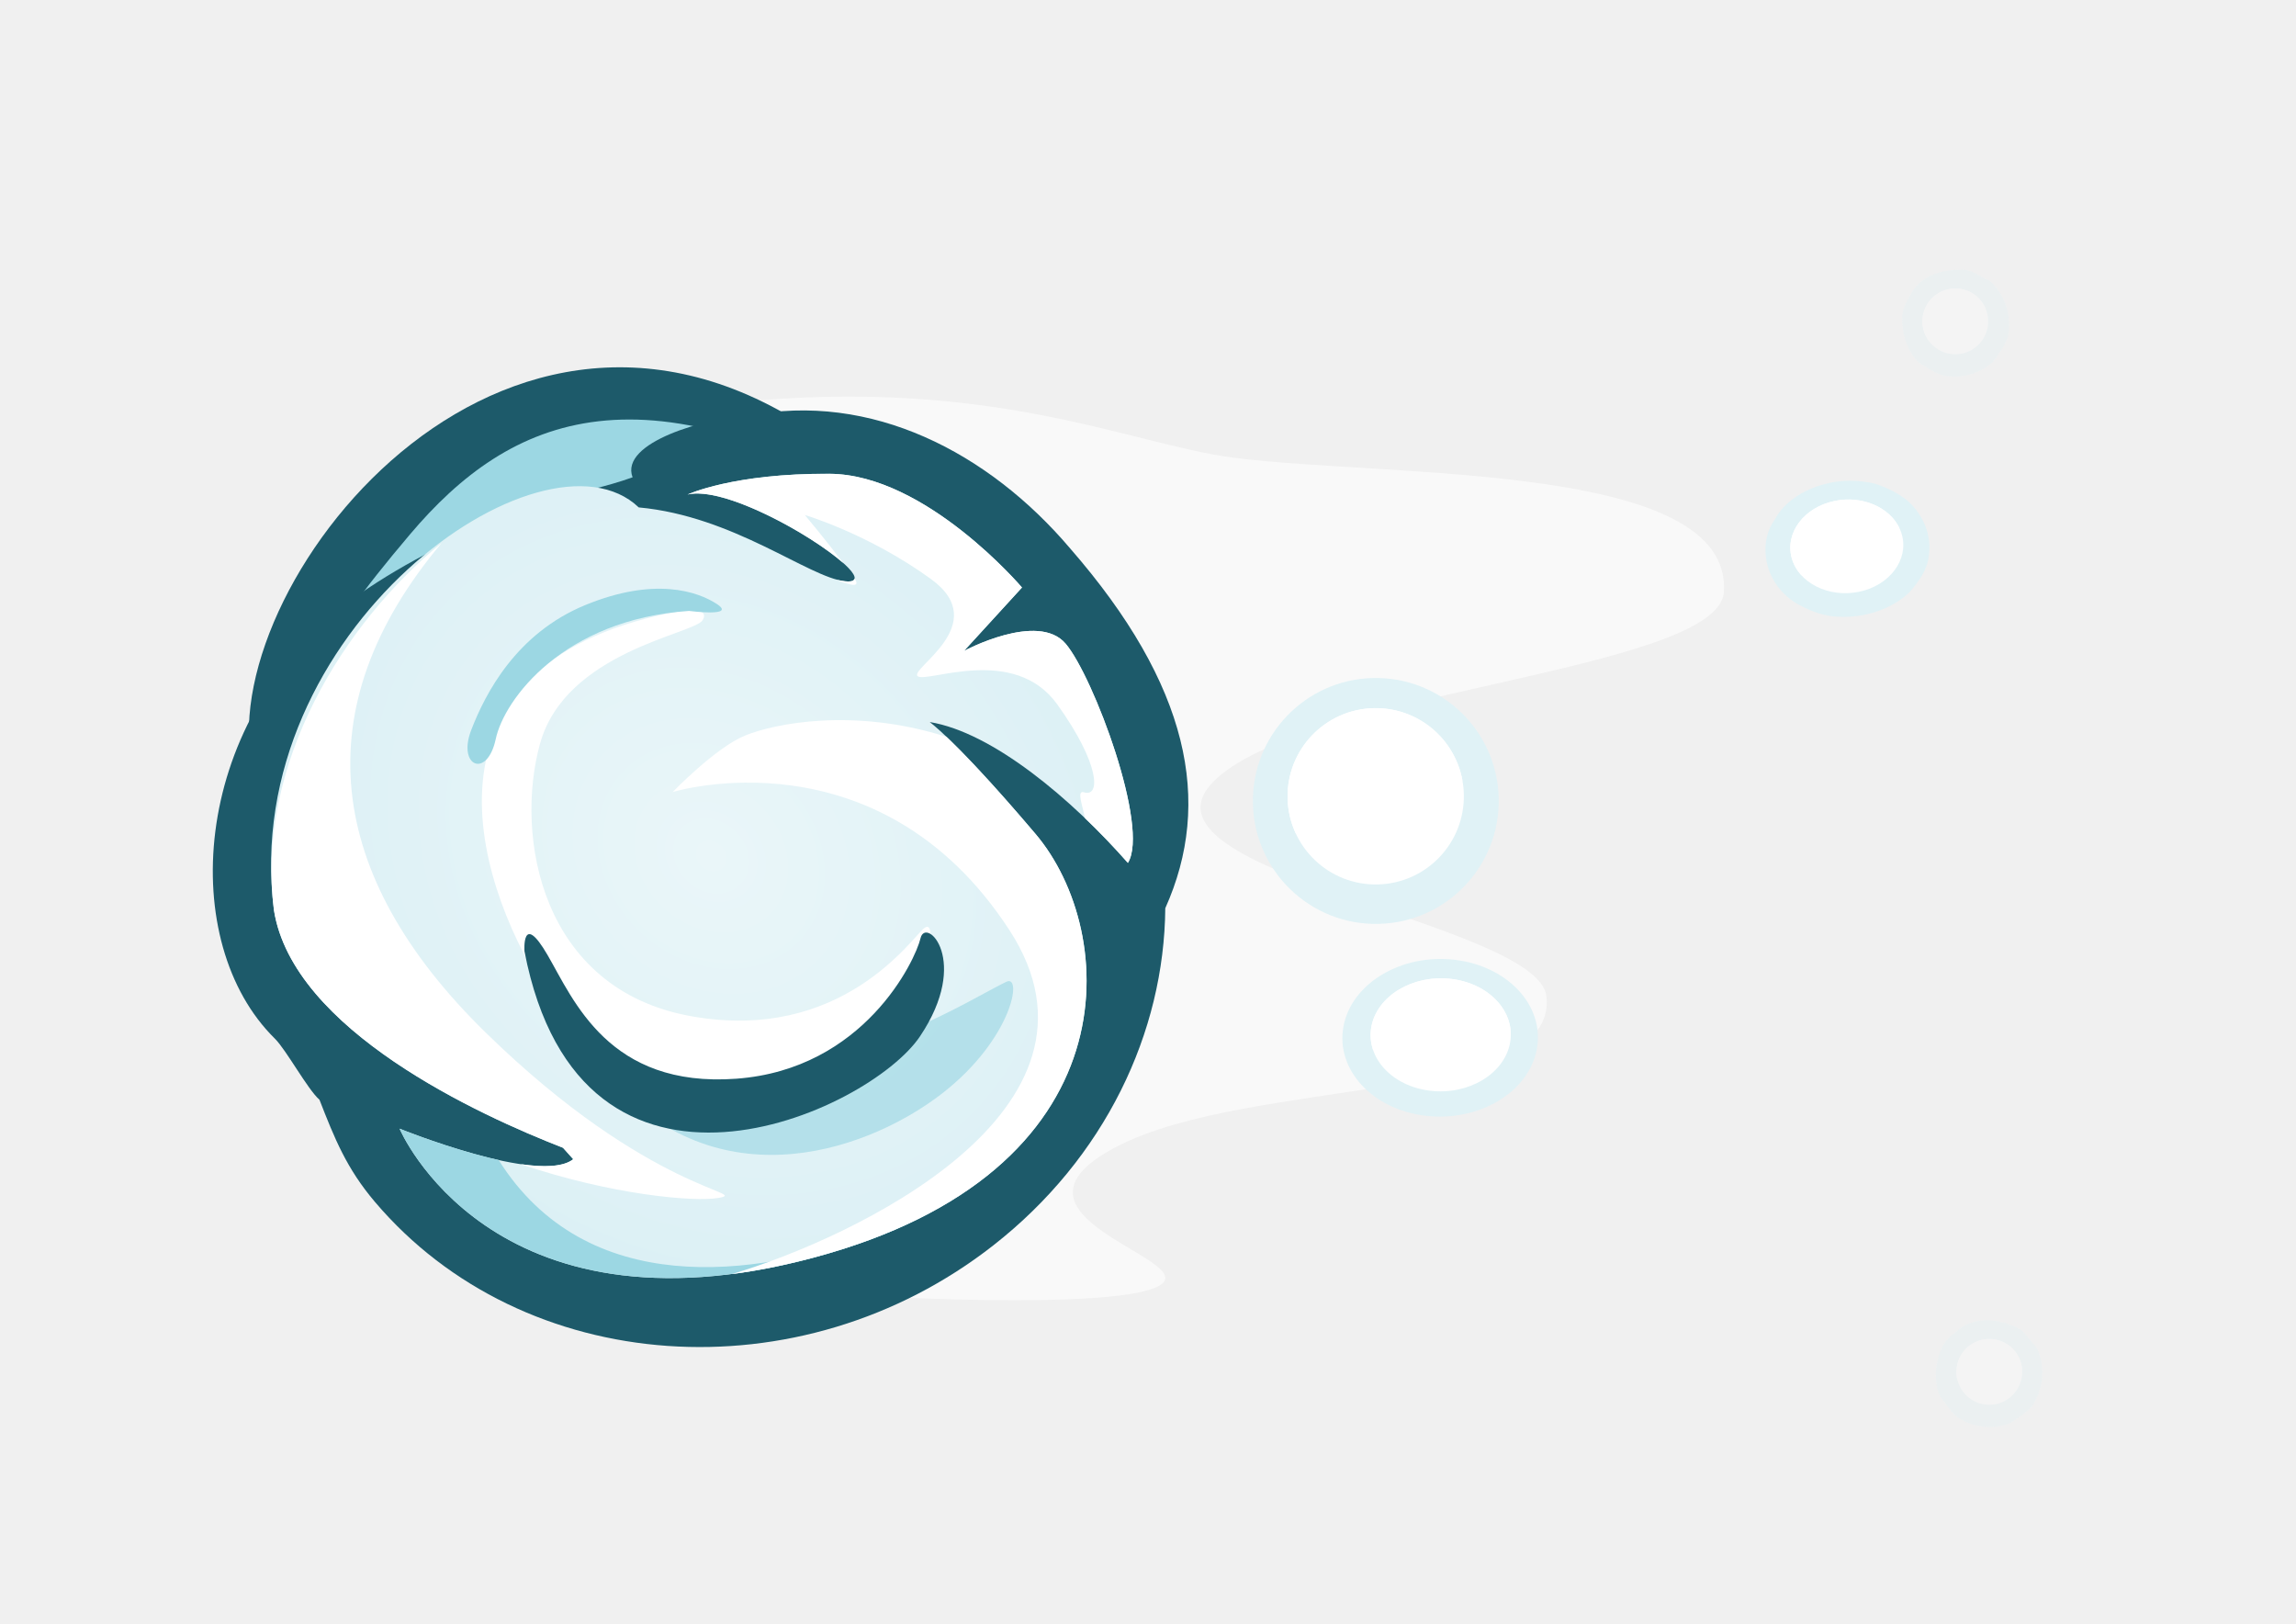
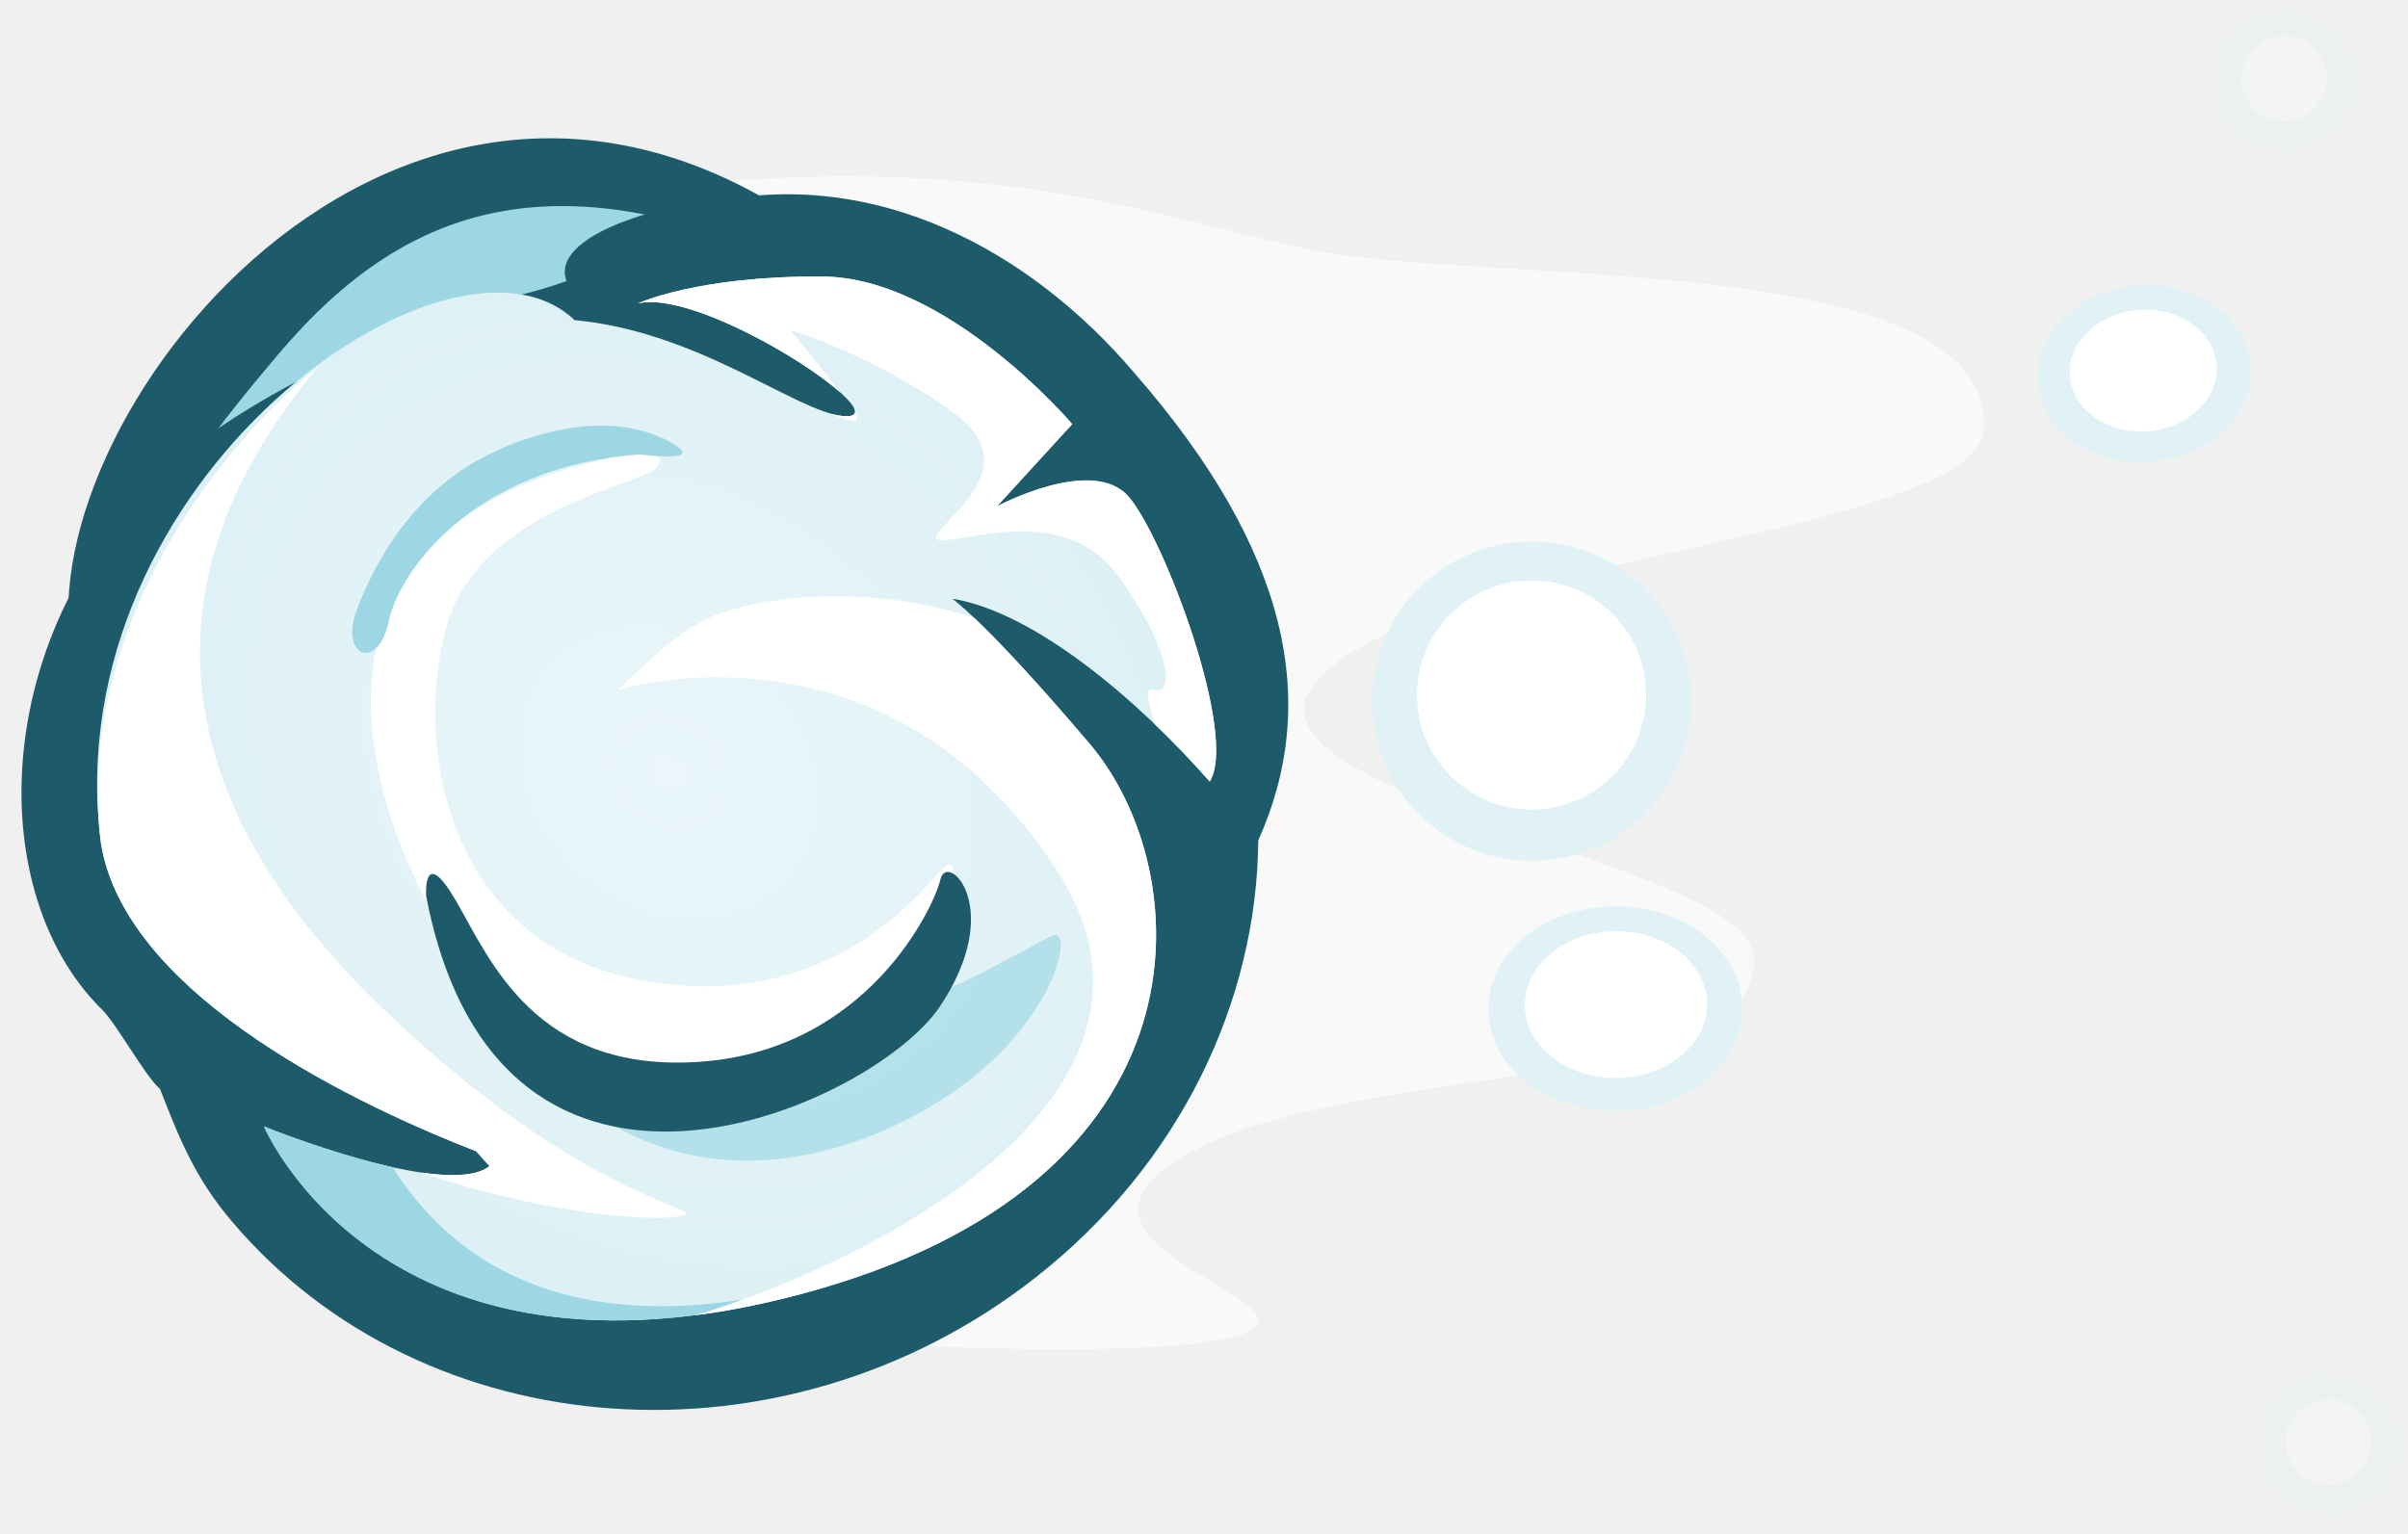
- <svg xmlns="http://www.w3.org/2000/svg" width="546" height="386" viewBox="0 0 546 386" fill="none">
-   <path opacity="0.6" d="M167.871 96.492C233.768 88.255 268.197 105.639 293.487 108.848C330.989 113.607 411.807 109.792 409.961 140.694C408.825 159.719 308.932 164.449 288.339 186.071C267.746 207.693 365.772 219.373 367.746 236.877C370.642 262.558 297.606 256.086 265.687 272.561C233.768 289.035 285.25 299.331 275.983 305.509C266.716 311.687 204.938 308.598 185.375 306.539C165.812 304.479 122.567 231.375 129.774 202.545C136.982 173.715 167.871 96.492 167.871 96.492Z" fill="white" />
-   <path d="M356.404 189.811C356.75 205.954 343.945 219.321 327.802 219.667C311.659 220.013 298.292 207.208 297.945 191.065C297.599 174.922 310.405 161.555 326.548 161.209C342.69 160.863 356.058 173.668 356.404 189.811Z" fill="#E0F2F6" />
-   <path d="M348.107 188.886C348.356 200.46 339.174 210.044 327.6 210.292C316.026 210.54 306.442 201.359 306.194 189.785C305.945 178.211 315.127 168.627 326.701 168.379C338.275 168.13 347.859 177.312 348.107 188.886Z" fill="white" />
-   <path d="M326.711 168.37C315.137 168.619 305.946 178.213 306.194 189.787C306.261 192.9 307.013 195.827 308.287 198.457C308.106 197.42 308 196.338 307.977 195.253C307.729 183.679 316.896 174.109 328.471 173.861C336.933 173.679 344.331 178.534 347.794 185.684C346.032 175.67 337.192 168.146 326.711 168.37Z" fill="white" />
-   <g opacity="0.3">
-     <path d="M460.741 64.923C458.049 65.752 455.576 67.524 454.324 70.08C453.289 71.854 452.269 73.723 452.347 75.841C452.313 79.602 453.619 83.515 456.278 86.187C458.182 87.265 459.953 88.668 462.07 89.262C466.191 90.156 470.72 88.898 473.866 86.116C475.304 84.265 476.714 82.253 477.5 80.029C478.464 75.277 476.828 69.996 473.171 66.77C471.81 66.212 470.383 65.259 468.936 64.606C467.416 63.933 465.589 64.158 463.932 64.243C462.852 64.398 461.781 64.587 460.741 64.923Z" fill="#E0F2F6" />
-     <path d="M472.578 74.564C473.599 78.762 471.023 82.993 466.825 84.014C462.627 85.035 458.397 82.459 457.376 78.261C456.355 74.063 458.93 69.833 463.128 68.812C467.326 67.791 471.557 70.366 472.578 74.564Z" fill="white" />
-     <path d="M463.13 68.809C458.932 69.83 456.354 74.065 457.375 78.263C457.649 79.392 458.159 80.398 458.834 81.254C458.685 80.891 458.56 80.505 458.464 80.111C457.443 75.913 460.015 71.689 464.213 70.668C467.282 69.922 470.368 71.096 472.205 73.424C470.758 69.916 466.932 67.884 463.13 68.809Z" fill="white" />
+ <svg xmlns="http://www.w3.org/2000/svg" width="441" height="281" viewBox="0 0 441 281" fill="none">
+   <g clip-path="url(#clip0_799_911)">
+     <path opacity="0.6" d="M121.217 34.492C187.114 26.255 221.543 43.639 246.833 46.848C284.334 51.607 365.153 47.792 363.307 78.694C362.17 97.719 262.277 102.449 241.684 124.071C221.092 145.693 319.118 157.373 321.092 174.877C323.988 200.558 250.951 194.086 219.032 210.561C187.114 227.035 238.596 237.331 229.329 243.509C220.062 249.687 158.284 246.598 138.721 244.539C119.157 242.479 75.912 169.375 83.12 140.545C90.327 111.715 121.217 34.492 121.217 34.492Z" fill="white" />
+     <path d="M309.75 127.811C310.096 143.954 297.29 157.321 281.147 157.667C265.005 158.013 251.637 145.208 251.291 129.065C250.945 112.922 263.75 99.555 279.893 99.209C296.036 98.862 309.403 111.668 309.75 127.811Z" fill="#E0F2F6" />
+     <path d="M301.453 126.886C301.701 138.46 292.52 148.044 280.946 148.292C269.372 148.54 259.788 139.359 259.539 127.785C259.291 116.211 268.473 106.627 280.047 106.379C291.621 106.13 301.205 115.312 301.453 126.886Z" fill="white" />
+     <path d="M280.057 106.37C268.483 106.619 259.291 116.213 259.54 127.787C259.606 130.9 260.358 133.827 261.633 136.457C261.451 135.42 261.346 134.338 261.323 133.253C261.074 121.679 270.242 112.109 281.816 111.861C290.279 111.679 297.676 116.534 301.14 123.684C299.377 113.67 290.538 106.146 280.057 106.37Z" fill="white" />
+     <g opacity="0.3">
+       <path d="M414.084 2.923C411.393 3.752 408.92 5.524 407.668 8.08C406.633 9.854 405.613 11.723 405.691 13.841C405.657 17.602 406.962 21.515 409.622 24.187C411.526 25.265 413.297 26.668 415.414 27.262C419.535 28.156 424.063 26.898 427.21 24.116C428.648 22.265 430.058 20.253 430.844 18.029C431.807 13.277 430.172 7.996 426.514 4.77C425.153 4.212 423.726 3.259 422.28 2.606C420.76 1.933 418.932 2.158 417.275 2.243C416.195 2.398 415.125 2.587 414.084 2.923Z" fill="#E0F2F6" />
+       <path d="M425.922 12.564C426.943 16.762 424.367 20.993 420.169 22.014C415.971 23.035 411.741 20.459 410.72 16.261C409.699 12.063 412.274 7.833 416.472 6.812C420.67 5.791 424.901 8.366 425.922 12.564Z" fill="white" />
+       <path d="M416.474 6.809C412.276 7.83 409.698 12.065 410.719 16.263C410.993 17.392 411.502 18.398 412.178 19.254C412.029 18.891 411.903 18.505 411.808 18.111C410.787 13.914 413.358 9.689 417.556 8.668C420.626 7.922 423.712 9.096 425.549 11.424C424.101 7.916 420.275 5.884 416.474 6.809Z" fill="white" />
+     </g>
+     <g opacity="0.3">
+       <path d="M426.843 251.953C424.038 251.702 421.078 252.405 418.952 254.297C417.322 255.547 415.671 256.891 414.941 258.881C413.485 262.349 413.213 266.465 414.663 269.945C416.017 271.663 417.125 273.632 418.86 274.984C422.335 277.372 427.003 277.921 430.969 276.538C433.001 275.368 435.067 274.04 436.637 272.279C439.327 268.246 439.813 262.738 437.649 258.368C436.6 257.336 435.64 255.914 434.549 254.762C433.397 253.563 431.62 253.08 430.054 252.532C428.996 252.266 427.934 252.035 426.843 251.953Z" fill="#E0F2F6" />
+       <path d="M434.149 265.357C433.505 269.629 429.52 272.57 425.248 271.926C420.976 271.282 418.035 267.296 418.679 263.024C419.323 258.752 423.309 255.811 427.581 256.456C431.853 257.1 434.794 261.085 434.149 265.357Z" fill="white" />
+       <path d="M427.585 256.454C423.313 255.81 419.323 258.754 418.678 263.026C418.505 264.175 418.596 265.299 418.897 266.347C418.896 265.954 418.926 265.55 418.987 265.149C419.631 260.877 423.611 257.941 427.883 258.585C431.006 259.056 433.418 261.312 434.237 264.161C434.225 260.366 431.453 257.038 427.585 256.454Z" fill="white" />
+     </g>
+     <path d="M318.81 187.46C316.895 197.701 305.05 204.788 292.354 203.29C279.657 201.792 270.917 192.276 272.832 182.035C274.746 171.794 286.592 164.707 299.288 166.205C311.985 167.703 320.725 177.219 318.81 187.46Z" fill="#E0F2F6" />
+     <path d="M312.435 185.993C311.062 193.336 302.569 198.417 293.466 197.343C284.363 196.269 278.096 189.446 279.469 182.103C280.842 174.761 289.335 169.679 298.438 170.753C307.541 171.828 313.808 178.651 312.435 185.993Z" fill="white" />
+     <path d="M298.446 170.749C289.343 169.674 280.841 174.762 279.468 182.104C279.099 184.079 279.291 186.009 279.934 187.807C279.932 187.132 279.996 186.437 280.125 185.749C281.498 178.406 289.978 173.332 299.081 174.406C305.737 175.191 310.876 179.047 312.622 183.935C312.597 177.418 306.69 171.721 298.446 170.749Z" fill="white" />
+     <path d="M387.23 53.113C382.16 54.414 377.589 57.395 375.429 61.465C373.604 63.976 372.96 67.071 373.233 69.954C373.653 74.84 376.649 79.641 381.743 82.102C384.387 83.481 387.331 84.543 390.546 84.643C396.757 84.962 403.292 82.834 407.416 78.823C409.683 76.283 411.681 73.418 412.009 70.218C412.757 65.418 410.825 60.416 406.885 56.981C404.709 55.234 401.969 53.879 399.144 52.984C395.305 52.083 391.103 52.036 387.23 53.113Z" fill="#E0F2F6" />
+     <path d="M405.634 65.169C407.253 71.13 402.694 77.186 395.452 78.697C388.21 80.208 381.028 76.602 379.409 70.641C377.791 64.681 382.349 58.625 389.591 57.114C396.833 55.603 404.016 59.209 405.634 65.169Z" fill="white" />
+     <path d="M389.598 57.11C382.356 58.621 377.792 64.685 379.411 70.645C379.846 72.248 380.688 73.672 381.821 74.881C381.576 74.366 381.373 73.819 381.222 73.26C379.603 67.3 384.155 61.252 391.397 59.741C396.692 58.637 401.954 60.266 405.034 63.552C402.661 58.58 396.156 55.742 389.598 57.11Z" fill="white" />
+     <path d="M167.007 57.635C90.071 -20.703 14.064 61.971 12.531 110.488C10.997 159.006 97.236 210.281 152.705 166.037C208.175 121.792 167.007 57.635 167.007 57.635Z" fill="#1D5A6A" />
+     <path d="M170.957 62.288C106.618 22.275 74.538 37.042 50.84 65.039C27.143 93.037 25.081 100.672 33.508 117.31C41.935 133.947 64.232 187.055 113.428 181.27C162.624 175.485 173.461 122.272 172.451 99.834C171.44 77.396 170.957 62.288 170.957 62.288Z" fill="#9CD7E3" />
+     <path d="M207.802 68.379C188.463 45.596 160.497 31.052 131.218 36.873C121.386 37.347 100.606 43.144 103.763 51.486C90.83 56.115 80.038 55.95 69.932 63.131C59.69 66.325 44.24 74.875 35.304 81.864C-1.457 110.615 -4.427 162.187 18.674 184.93C21.406 187.619 26.486 197.028 29.303 199.485C32.892 208.681 35.726 215.804 42.495 223.779C77.803 265.375 143.63 270.018 189.525 234.122C216.128 213.316 230.191 183.465 230.44 153.943C241.782 128.682 236.171 100.922 207.802 68.379Z" fill="#1D5A6A" />
+     <path d="M196.364 77.689C196.364 77.689 173.541 50.801 150.629 50.655C127.721 50.505 116.846 55.58 116.846 55.58C129.178 52.65 166.077 77.438 154.279 76.202C145.612 75.294 127.87 60.718 105.225 58.642C82.6 37.027 10.03 87.848 18.472 154.378C22.947 182.937 67.387 203.198 87.211 210.898C88.18 211.984 89.648 213.621 89.648 213.621C81.662 219.868 48.352 206.361 48.352 206.361C48.352 206.361 69.897 257.471 146.565 237.082C223.233 216.693 219.323 159.534 199.573 136.266C183.306 117.102 176.393 111.188 174.427 109.675C189.457 112.142 208.252 128.07 221.557 143.162C226.779 134.776 213.337 98.81 206.754 91.054C200.171 83.298 182.579 92.761 182.579 92.761L196.364 77.689Z" fill="url(#paint0_radial_799_911)" />
+     <path d="M58.326 67.125C35.304 85.875 14.057 119.578 18.472 154.377C22.947 182.937 67.387 203.198 87.212 210.897C88.181 211.984 89.649 213.621 89.649 213.621C87.245 215.501 82.533 215.577 77.14 214.785C98.864 222.136 118.27 223.787 124.056 222.844C132.394 221.484 107.904 221.722 68.8 183.481C30.768 146.289 25.408 106.324 58.326 67.125Z" fill="white" />
+     <path d="M174.054 226.611C169.835 228.136 165.573 229.679 160.027 231.71C133.163 241.55 92.874 247.094 71.901 213.802C60.512 211.277 48.352 206.362 48.352 206.362C48.352 206.362 69.896 257.472 146.564 237.083C157.239 234.244 166.329 230.685 174.054 226.611Z" fill="#9CD7E3" />
+     <path d="M196.364 77.689C196.364 77.689 173.526 50.799 150.615 50.651C127.706 50.502 116.838 55.577 116.838 55.577C125.526 53.513 146.389 65.217 153.845 71.875C149.519 66.14 144.728 60.449 144.728 60.449C144.728 60.449 159.892 64.915 174.726 75.681C189.56 86.447 169.263 97.176 171.589 98.798C173.915 100.42 194.509 91.174 204.779 105.51C215.049 119.846 215.018 127.624 211.112 126.377C209.265 125.787 210.805 129.654 211.343 132.52C214.971 135.985 218.408 139.611 221.547 143.171C226.769 134.785 213.337 98.811 206.754 91.055C200.171 83.299 182.579 92.762 182.579 92.762L196.364 77.689ZM156.553 75.554C156.457 76.108 155.754 76.357 154.279 76.203C153.658 76.138 152.921 75.986 152.125 75.817C156.122 77.428 157.918 77.621 156.553 75.554ZM199.574 136.267C188.865 123.652 182.265 116.845 178.406 113.189C156.334 106.149 137.36 110.052 130.425 112.926C123.403 115.837 113.303 126.318 113.303 126.318C113.303 126.318 162.229 111.275 193.39 159.17C221.315 202.09 155.632 232.561 127.403 240.929C133.373 240.16 139.747 238.896 146.565 237.083C223.233 216.695 219.323 159.535 199.574 136.267Z" fill="white" />
+     <path d="M115.617 83.201C50.359 94.666 65.721 146.314 82.487 172.776C99.253 199.238 112.77 208.453 130.544 201.435C148.317 194.416 174.078 181.151 174.121 173.374C174.165 165.597 175.92 156.482 173.067 158.713C170.215 160.944 153.539 186.031 117.728 179.626C81.916 173.222 75.683 136.802 81.738 114.86C87.793 92.918 118.426 88.747 120.4 85.482C122.375 82.217 115.617 83.201 115.617 83.201Z" fill="white" />
+     <path opacity="0.646" d="M98.654 195.074C125.622 224.473 160.998 210.797 177.538 197.861C194.077 184.925 196.528 169.625 192.681 171.418C188.833 173.211 178.623 179.371 169.5 182.856C160.377 186.341 143.62 206.139 125.435 202.111C107.25 198.084 98.654 195.074 98.654 195.074Z" fill="#9CD7E3" />
+     <path d="M78.055 164.198C91.487 233.702 159.948 202.526 172.103 184.416C184.259 166.306 173.463 155.823 172.234 161.085C171.005 166.348 158.806 192.235 128.437 194.479C98.068 196.723 89.729 175.715 83.54 165.07C77.352 154.424 78.055 164.198 78.055 164.198Z" fill="#1D5A6A" />
+     <path d="M117.175 83.252C87.353 85.285 73.234 104.236 71.218 113.721C69.201 123.207 62.033 120.297 65.384 111.593C68.735 102.888 76.089 88.62 92.504 81.864C108.92 75.109 119.254 78.585 123.878 81.66C128.502 84.735 117.175 83.252 117.175 83.252Z" fill="#9CD7E3" />
  </g>
-   <g opacity="0.3">
-     <path d="M473.497 313.953C470.693 313.702 467.732 314.405 465.607 316.297C463.976 317.547 462.325 318.891 461.595 320.881C460.14 324.349 459.867 328.465 461.317 331.945C462.671 333.663 463.78 335.632 465.514 336.984C468.99 339.372 473.657 339.921 477.623 338.538C479.655 337.368 481.721 336.04 483.291 334.279C485.982 330.246 486.467 324.738 484.303 320.368C483.255 319.336 482.295 317.914 481.203 316.762C480.051 315.563 478.274 315.08 476.708 314.532C475.65 314.266 474.588 314.035 473.497 313.953Z" fill="#E0F2F6" />
-     <path d="M480.804 327.357C480.159 331.629 476.174 334.57 471.902 333.926C467.63 333.282 464.689 329.296 465.333 325.024C465.978 320.752 469.963 317.811 474.235 318.456C478.507 319.1 481.448 323.085 480.804 327.357Z" fill="white" />
-     <path d="M474.239 318.454C469.967 317.81 465.977 320.754 465.333 325.026C465.16 326.175 465.25 327.299 465.551 328.347C465.551 327.954 465.581 327.55 465.641 327.149C466.285 322.877 470.265 319.941 474.537 320.585C477.66 321.056 480.072 323.312 480.891 326.161C480.88 322.366 478.107 319.038 474.239 318.454Z" fill="white" />
-   </g>
-   <path d="M365.465 249.46C363.55 259.701 351.705 266.788 339.008 265.29C326.311 263.792 317.571 254.276 319.486 244.035C321.401 233.794 333.246 226.707 345.942 228.205C358.639 229.703 367.379 239.219 365.465 249.46Z" fill="#E0F2F6" />
-   <path d="M359.089 247.993C357.716 255.336 349.224 260.417 340.12 259.343C331.017 258.269 324.75 251.446 326.123 244.103C327.496 236.761 335.989 231.679 345.092 232.753C354.196 233.828 360.462 240.651 359.089 247.993Z" fill="white" />
-   <path d="M345.1 232.749C335.997 231.674 327.495 236.762 326.122 244.104C325.753 246.079 325.946 248.009 326.588 249.807C326.586 249.132 326.65 248.437 326.779 247.749C328.152 240.406 336.632 235.332 345.735 236.406C352.392 237.191 357.531 241.047 359.276 245.935C359.251 239.418 353.344 233.721 345.1 232.749Z" fill="white" />
-   <path d="M433.886 115.113C428.816 116.414 424.245 119.396 422.085 123.465C420.26 125.976 419.617 129.071 419.89 131.954C420.309 136.84 423.305 141.642 428.399 144.102C431.043 145.481 433.987 146.543 437.203 146.643C443.413 146.962 449.949 144.834 454.072 140.823C456.34 138.283 458.337 135.418 458.665 132.218C459.413 127.417 457.481 122.416 453.541 118.981C451.365 117.234 448.626 115.879 445.8 114.984C441.961 114.083 437.759 114.036 433.886 115.113Z" fill="#E0F2F6" />
-   <path d="M452.291 127.17C453.909 133.13 449.351 139.186 442.109 140.697C434.867 142.208 427.684 138.602 426.065 132.641C424.447 126.681 429.006 120.625 436.247 119.114C443.489 117.603 450.672 121.209 452.291 127.17Z" fill="white" />
-   <path d="M436.254 119.11C429.012 120.621 424.448 126.685 426.067 132.645C426.502 134.248 427.344 135.672 428.477 136.881C428.232 136.366 428.029 135.819 427.878 135.26C426.259 129.3 430.811 123.252 438.053 121.741C443.348 120.637 448.61 122.266 451.69 125.552C449.317 120.58 442.812 117.742 436.254 119.11Z" fill="white" />
-   <path d="M213.677 119.635C136.741 41.297 60.734 123.971 59.201 172.488C57.667 221.006 143.906 272.281 199.375 228.037C254.845 183.792 213.677 119.635 213.677 119.635Z" fill="#1D5A6A" />
-   <path d="M217.627 124.288C153.288 84.275 121.208 99.042 97.51 127.039C73.813 155.037 71.751 162.672 80.178 179.31C88.605 195.947 110.902 249.055 160.098 243.27C209.294 237.485 220.131 184.272 219.121 161.834C218.11 139.396 217.627 124.288 217.627 124.288Z" fill="#9CD7E3" />
-   <path d="M254.472 130.379C235.133 107.596 207.166 93.052 177.888 98.873C168.056 99.347 147.275 105.144 150.433 113.486C137.5 118.116 126.708 117.95 116.602 125.131C106.359 128.325 90.91 136.875 81.974 143.864C45.213 172.615 42.243 224.187 65.344 246.93C68.076 249.619 73.156 259.028 75.973 261.485C79.562 270.681 82.396 277.804 89.165 285.779C124.473 327.375 190.299 332.018 236.195 296.122C262.798 275.316 276.861 245.465 277.11 215.943C288.452 190.682 282.841 162.922 254.472 130.379Z" fill="#1D5A6A" />
-   <path d="M243.034 139.691C243.034 139.691 220.211 112.804 197.299 112.657C174.391 112.507 163.516 117.582 163.516 117.582C175.848 114.652 212.747 139.44 200.949 138.204C192.282 137.296 174.54 122.72 151.895 120.644C129.27 99.028 56.7 149.85 65.142 216.38C69.617 244.939 114.057 265.2 133.881 272.9C134.85 273.986 136.318 275.623 136.318 275.623C128.331 281.87 95.022 268.363 95.022 268.363C95.022 268.363 116.567 319.473 193.235 299.084C269.903 278.695 265.993 221.536 246.243 198.268C229.976 179.104 223.063 173.19 221.097 171.677C236.127 174.144 254.922 190.072 268.227 205.164C273.449 196.778 260.007 160.812 253.424 153.056C246.841 145.3 229.249 154.763 229.249 154.763L243.034 139.691Z" fill="url(#paint0_radial_796_2062)" />
-   <path d="M104.996 129.127C81.974 147.877 60.727 181.58 65.142 216.379C69.617 244.939 114.057 265.2 133.882 272.899C134.851 273.986 136.319 275.623 136.319 275.623C133.915 277.503 129.203 277.579 123.81 276.787C145.534 284.138 164.94 285.789 170.726 284.846C179.064 283.486 154.574 283.724 115.47 245.483C77.438 208.291 72.078 168.326 104.996 129.127Z" fill="white" />
-   <path d="M220.724 288.611C216.505 290.136 212.243 291.679 206.697 293.71C179.833 303.55 139.543 309.094 118.571 275.802C107.182 273.277 95.022 268.362 95.022 268.362C95.022 268.362 116.566 319.472 193.234 299.083C203.909 296.244 212.999 292.685 220.724 288.611Z" fill="#9CD7E3" />
-   <path d="M243.032 139.689C243.032 139.689 220.194 112.799 197.283 112.651C174.374 112.502 163.506 117.577 163.506 117.577C172.194 115.513 193.057 127.217 200.513 133.875C196.187 128.14 191.396 122.449 191.396 122.449C191.396 122.449 206.56 126.915 221.394 137.681C236.228 148.447 215.931 159.176 218.257 160.798C220.583 162.42 241.177 153.174 251.447 167.51C261.717 181.846 261.686 189.624 257.78 188.377C255.933 187.787 257.473 191.654 258.011 194.52C261.639 197.985 265.076 201.611 268.215 205.171C273.437 196.785 260.005 160.811 253.422 153.055C246.839 145.299 229.247 154.762 229.247 154.762L243.032 139.689ZM203.221 137.554C203.125 138.108 202.422 138.357 200.947 138.203C200.326 138.138 199.589 137.986 198.793 137.817C202.79 139.428 204.586 139.621 203.221 137.554ZM246.242 198.267C235.533 185.652 228.933 178.845 225.074 175.189C203.002 168.149 184.028 172.052 177.093 174.926C170.071 177.837 159.971 188.318 159.971 188.318C159.971 188.318 208.897 173.275 240.058 221.17C267.983 264.09 202.299 294.561 174.071 302.929C180.041 302.16 186.415 300.896 193.233 299.083C269.901 278.695 265.991 221.535 246.242 198.267Z" fill="white" />
-   <path d="M162.287 145.201C97.029 156.666 112.391 208.314 129.157 234.776C145.923 261.238 159.44 270.453 177.214 263.435C194.987 256.416 220.748 243.151 220.791 235.374C220.835 227.597 222.59 218.482 219.737 220.713C216.885 222.944 200.209 248.031 164.398 241.626C128.586 235.222 122.353 198.802 128.408 176.86C134.463 154.918 165.096 150.747 167.07 147.482C169.045 144.217 162.287 145.201 162.287 145.201Z" fill="white" />
-   <path opacity="0.646" d="M145.324 257.074C172.292 286.473 207.668 272.797 224.208 259.861C240.747 246.925 243.198 231.625 239.351 233.418C235.503 235.211 225.293 241.371 216.17 244.856C207.047 248.341 190.29 268.139 172.105 264.111C153.92 260.084 145.324 257.074 145.324 257.074Z" fill="#9CD7E3" />
-   <path d="M124.725 226.2C138.157 295.704 206.618 264.528 218.773 246.418C230.929 228.308 220.132 217.825 218.904 223.087C217.675 228.35 205.476 254.237 175.107 256.481C144.738 258.725 136.399 237.717 130.21 227.072C124.022 216.426 124.725 226.2 124.725 226.2Z" fill="#1D5A6A" />
-   <path d="M163.845 145.254C134.023 147.287 119.904 166.238 117.888 175.723C115.871 185.209 108.703 182.299 112.054 173.594C115.405 164.89 122.759 150.622 139.174 143.866C155.59 137.111 165.924 140.587 170.548 143.662C175.172 146.737 163.845 145.254 163.845 145.254Z" fill="#9CD7E3" />
  <defs>
-     <radialGradient id="paint0_radial_796_2062" cx="0" cy="0" r="1" gradientTransform="matrix(-168.034 131.423 -162.392 -191.307 169.09 203.544)" gradientUnits="userSpaceOnUse">
+     <radialGradient id="paint0_radial_799_911" cx="0" cy="0" r="1" gradientTransform="matrix(-168.034 131.423 -162.392 -191.307 122.42 141.542)" gradientUnits="userSpaceOnUse">
      <stop stop-color="#EAF6F9" />
      <stop offset="1" stop-color="#CAE9F0" />
    </radialGradient>
+     <clipPath id="clip0_799_911">
+       <rect width="441" height="281" fill="white" />
+     </clipPath>
  </defs>
</svg>
